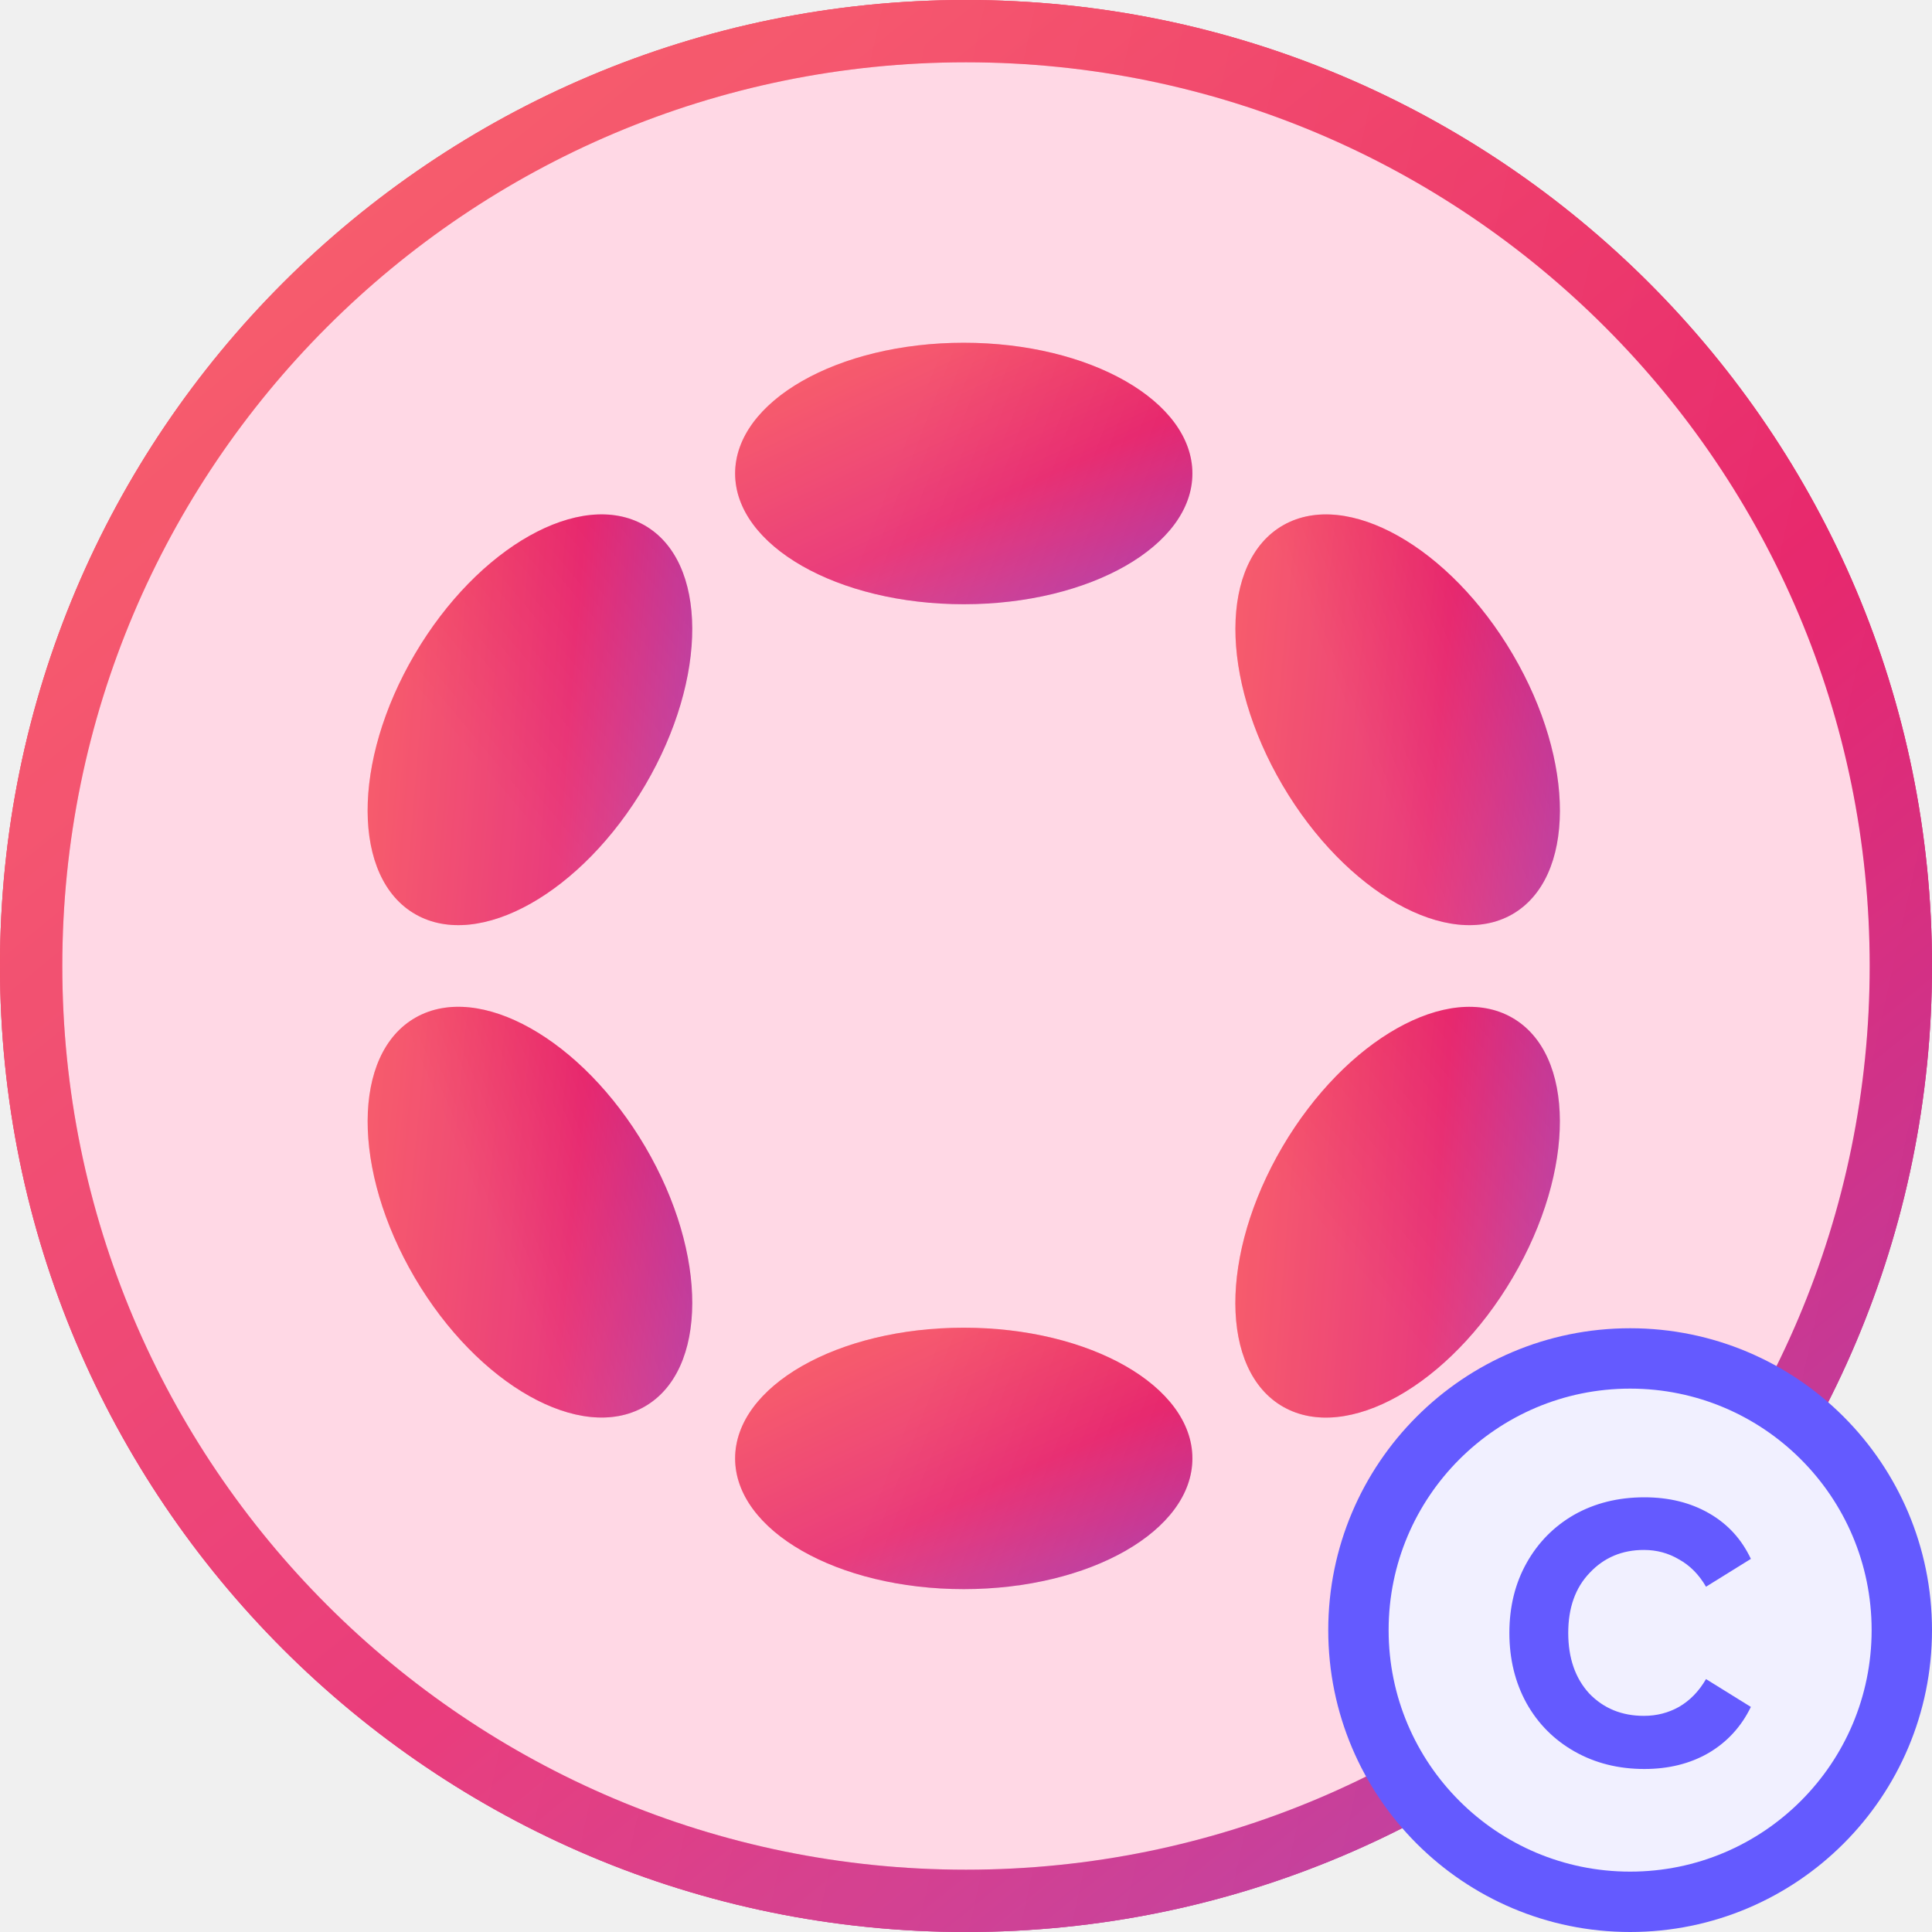
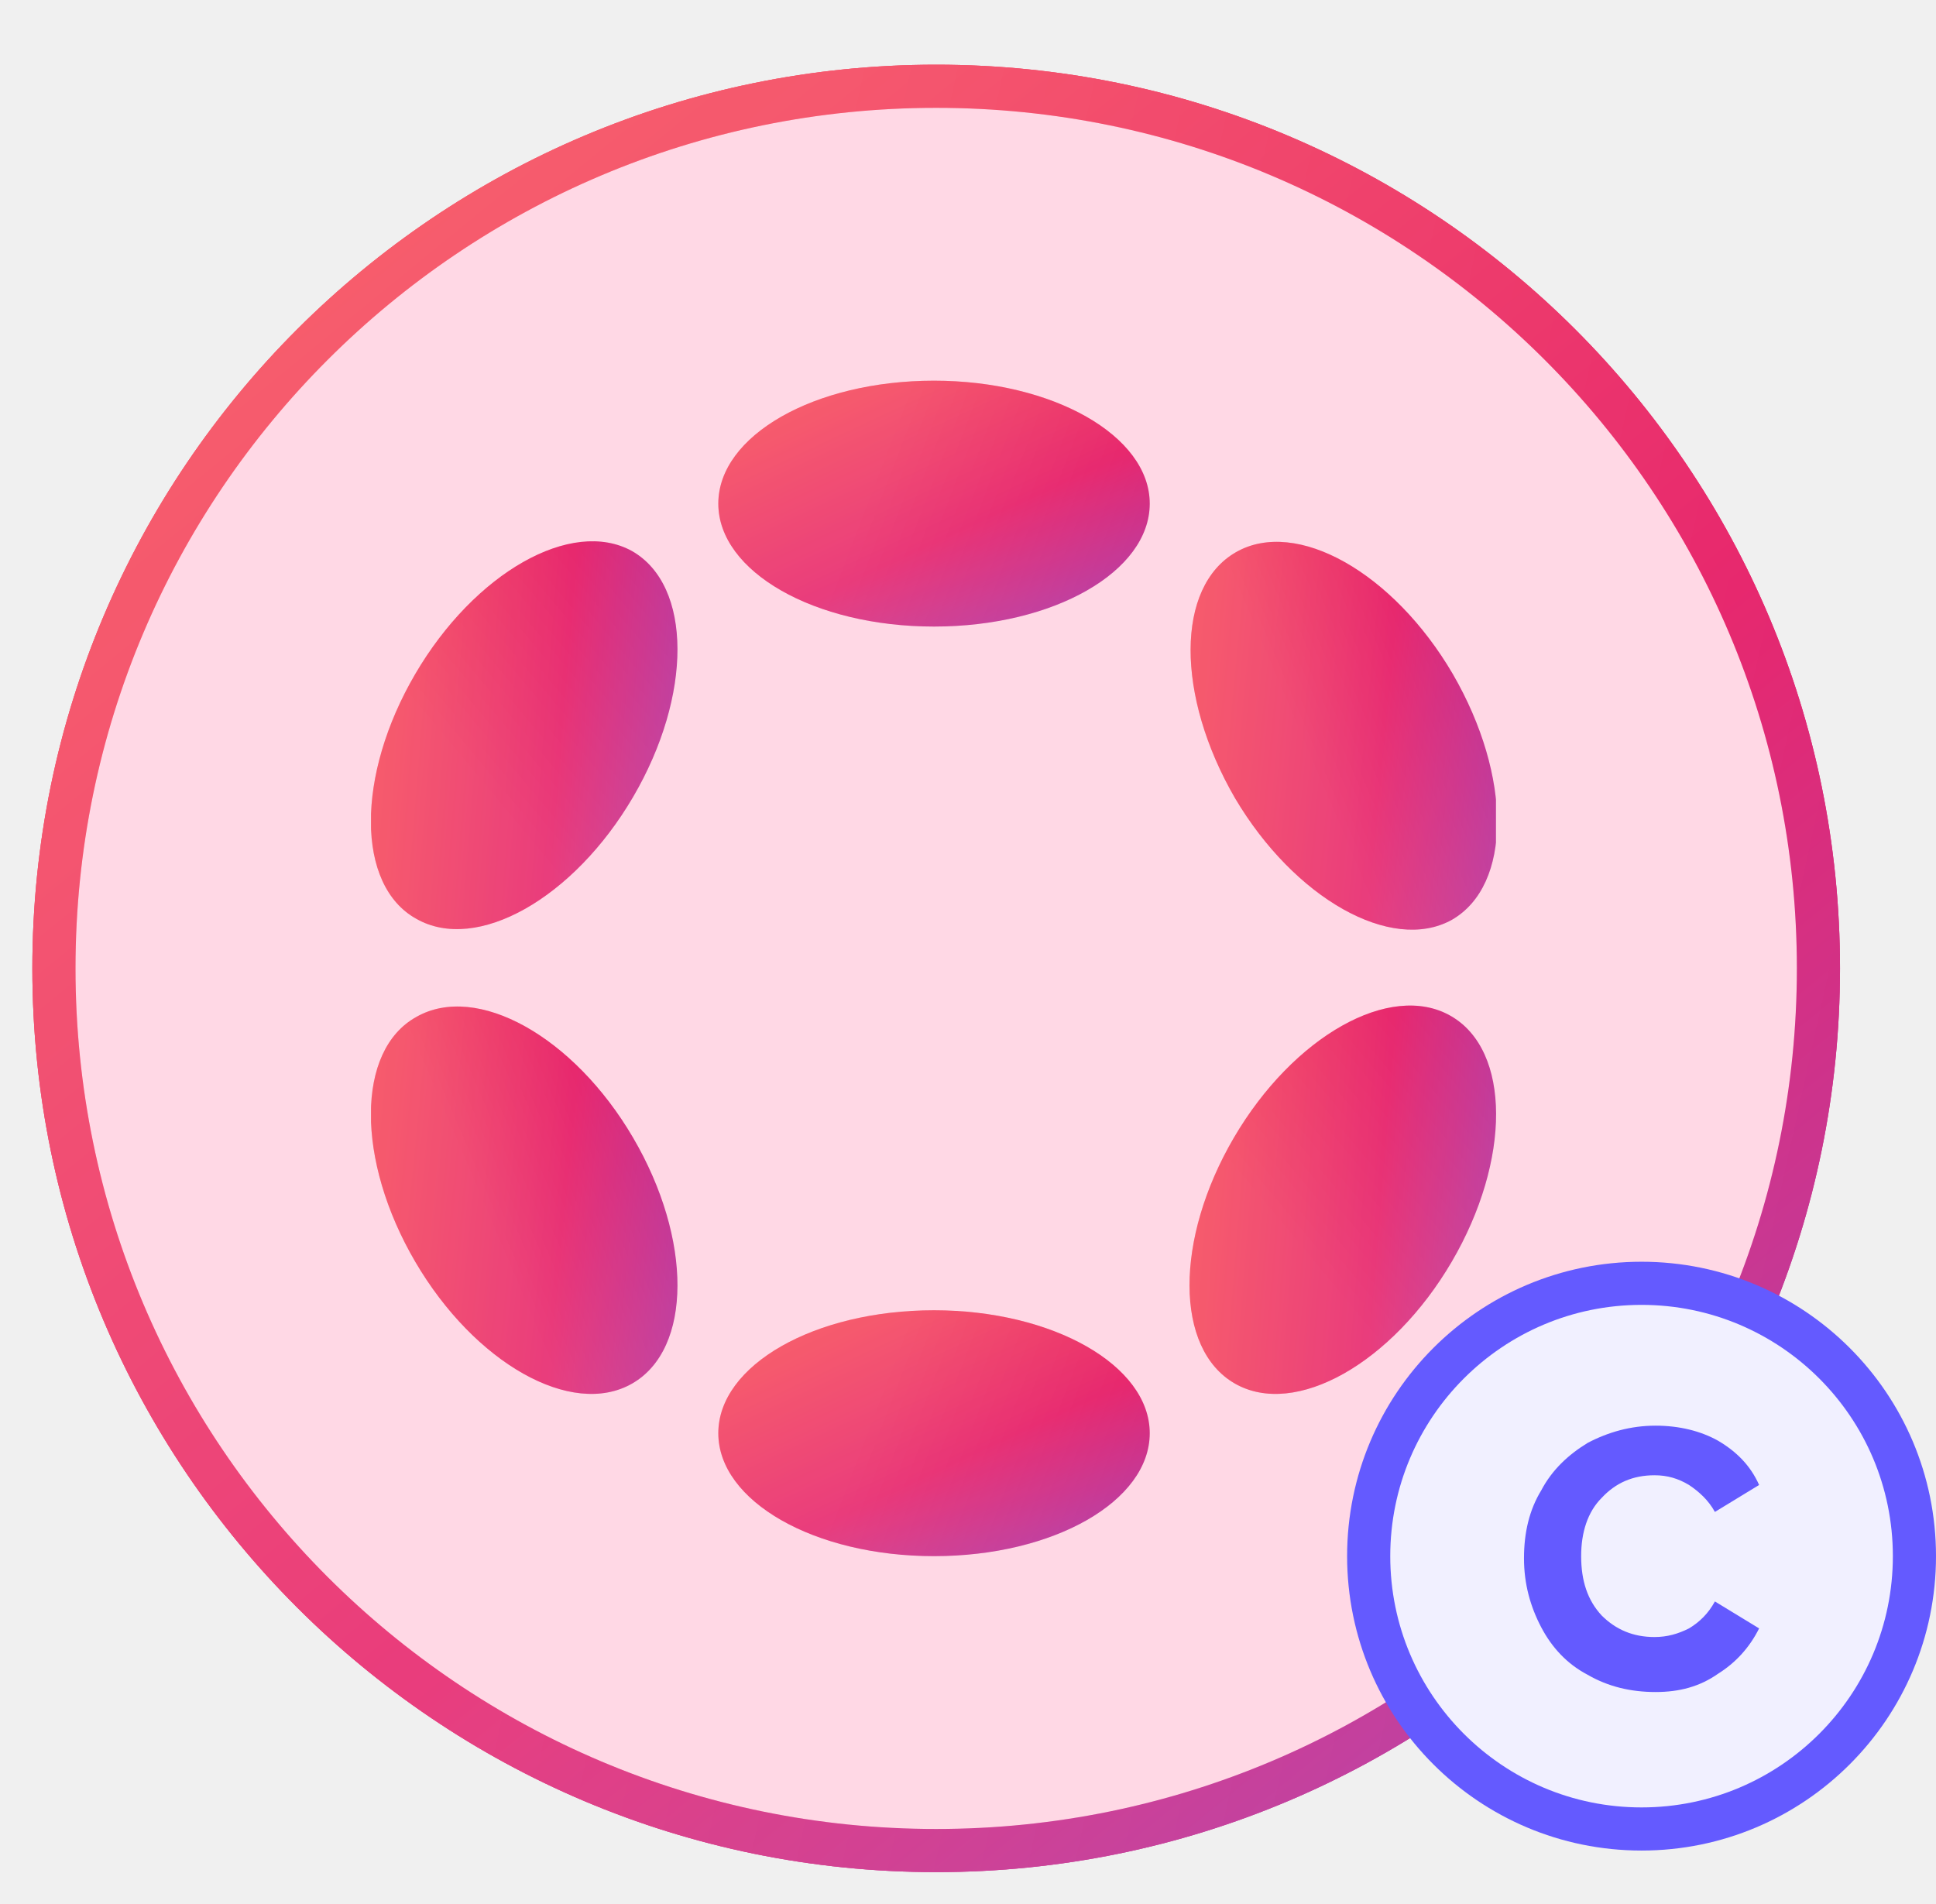
- <svg xmlns="http://www.w3.org/2000/svg" width="32" height="32" viewBox="0 0 32 32" fill="none">
-   <path d="M31.484 16C31.484 24.552 24.552 31.484 16 31.484C7.448 31.484 0.516 24.552 0.516 16C0.516 7.448 7.448 0.516 16 0.516C24.552 0.516 31.484 7.448 31.484 16Z" fill="url(#paint0_linear_203_1444)" fill-opacity="0.2" />
-   <path d="M31.484 16C31.484 24.552 24.552 31.484 16 31.484C7.448 31.484 0.516 24.552 0.516 16C0.516 7.448 7.448 0.516 16 0.516C24.552 0.516 31.484 7.448 31.484 16Z" fill="url(#paint1_linear_203_1444)" fill-opacity="0.2" />
-   <path fill-rule="evenodd" clip-rule="evenodd" d="M16 1.032C7.734 1.032 1.032 7.734 1.032 16C1.032 24.267 7.734 30.968 16 30.968C24.267 30.968 30.968 24.267 30.968 16C30.968 7.734 24.267 1.032 16 1.032ZM0 16C0 7.163 7.163 0 16 0C24.837 0 32 7.163 32 16C32 24.837 24.837 32 16 32C7.163 32 0 24.837 0 16Z" fill="url(#paint2_linear_203_1444)" />
-   <path fill-rule="evenodd" clip-rule="evenodd" d="M16 1.032C7.734 1.032 1.032 7.734 1.032 16C1.032 24.267 7.734 30.968 16 30.968C24.267 30.968 30.968 24.267 30.968 16C30.968 7.734 24.267 1.032 16 1.032ZM0 16C0 7.163 7.163 0 16 0C24.837 0 32 7.163 32 16C32 24.837 24.837 32 16 32C7.163 32 0 24.837 0 16Z" fill="url(#paint3_linear_203_1444)" fill-opacity="0.2" />
-   <path d="M31.484 16C31.484 24.552 24.552 31.484 16 31.484C7.448 31.484 0.516 24.552 0.516 16C0.516 7.448 7.448 0.516 16 0.516C24.552 0.516 31.484 7.448 31.484 16Z" fill="#FFD8E5" />
-   <path fill-rule="evenodd" clip-rule="evenodd" d="M16 1.032C7.734 1.032 1.032 7.734 1.032 16C1.032 24.267 7.734 30.968 16 30.968C24.267 30.968 30.968 24.267 30.968 16C30.968 7.734 24.267 1.032 16 1.032ZM0 16C0 7.163 7.163 0 16 0C24.837 0 32 7.163 32 16C32 24.837 24.837 32 16 32C7.163 32 0 24.837 0 16Z" fill="url(#paint4_linear_203_1444)" />
-   <path fill-rule="evenodd" clip-rule="evenodd" d="M16 1.032C7.734 1.032 1.032 7.734 1.032 16C1.032 24.267 7.734 30.968 16 30.968C24.267 30.968 30.968 24.267 30.968 16C30.968 7.734 24.267 1.032 16 1.032ZM0 16C0 7.163 7.163 0 16 0C24.837 0 32 7.163 32 16C32 24.837 24.837 32 16 32C7.163 32 0 24.837 0 16Z" fill="url(#paint5_linear_203_1444)" fill-opacity="0.2" />
-   <g clip-path="url(#clip0_203_1444)">
-     <path d="M15.963 10.008C18.055 10.008 19.75 9.038 19.75 7.843C19.75 6.647 18.055 5.677 15.963 5.677C13.872 5.677 12.176 6.647 12.176 7.843C12.176 9.038 13.872 10.008 15.963 10.008Z" fill="url(#paint6_linear_203_1444)" />
-     <path d="M15.963 10.008C18.055 10.008 19.75 9.038 19.75 7.843C19.75 6.647 18.055 5.677 15.963 5.677C13.872 5.677 12.176 6.647 12.176 7.843C12.176 9.038 13.872 10.008 15.963 10.008Z" fill="url(#paint7_linear_203_1444)" fill-opacity="0.2" />
-     <path d="M15.963 26.321C18.055 26.321 19.75 25.352 19.75 24.156C19.75 22.96 18.055 21.991 15.963 21.991C13.872 21.991 12.176 22.96 12.176 24.156C12.176 25.352 13.872 26.321 15.963 26.321Z" fill="url(#paint8_linear_203_1444)" />
-     <path d="M15.963 26.321C18.055 26.321 19.75 25.352 19.75 24.156C19.75 22.96 18.055 21.991 15.963 21.991C13.872 21.991 12.176 22.96 12.176 24.156C12.176 25.352 13.872 26.321 15.963 26.321Z" fill="url(#paint9_linear_203_1444)" fill-opacity="0.2" />
-     <path d="M10.686 13.005C11.732 11.224 11.725 9.296 10.671 8.698C9.617 8.099 7.914 9.058 6.869 10.838C5.823 12.619 5.83 14.547 6.884 15.145C7.938 15.744 9.64 14.785 10.686 13.005Z" fill="url(#paint10_linear_203_1444)" />
-     <path d="M10.686 13.005C11.732 11.224 11.725 9.296 10.671 8.698C9.617 8.099 7.914 9.058 6.869 10.838C5.823 12.619 5.83 14.547 6.884 15.145C7.938 15.744 9.64 14.785 10.686 13.005Z" fill="url(#paint11_linear_203_1444)" fill-opacity="0.2" />
-     <path d="M25.056 21.16C26.102 19.38 26.096 17.452 25.042 16.854C23.989 16.256 22.287 17.215 21.241 18.995C20.196 20.776 20.202 22.704 21.255 23.302C22.309 23.9 24.01 22.941 25.056 21.16Z" fill="url(#paint12_linear_203_1444)" />
-     <path d="M25.056 21.16C26.102 19.38 26.096 17.452 25.042 16.854C23.989 16.256 22.287 17.215 21.241 18.995C20.196 20.776 20.202 22.704 21.255 23.302C22.309 23.9 24.01 22.941 25.056 21.16Z" fill="url(#paint13_linear_203_1444)" fill-opacity="0.2" />
-     <path d="M10.671 23.301C11.725 22.703 11.732 20.774 10.687 18.994C9.641 17.214 7.939 16.255 6.884 16.854C5.83 17.452 5.824 19.38 6.869 21.161C7.915 22.941 9.617 23.899 10.671 23.301Z" fill="url(#paint14_linear_203_1444)" />
-     <path d="M10.671 23.301C11.725 22.703 11.732 20.774 10.687 18.994C9.641 17.214 7.939 16.255 6.884 16.854C5.83 17.452 5.824 19.38 6.869 21.161C7.915 22.941 9.617 23.899 10.671 23.301Z" fill="url(#paint15_linear_203_1444)" fill-opacity="0.2" />
-     <path d="M25.043 15.146C26.096 14.548 26.103 12.62 25.057 10.839C24.011 9.059 22.31 8.1 21.256 8.698C20.203 9.296 20.197 11.224 21.242 13.004C22.288 14.785 23.99 15.743 25.043 15.146Z" fill="url(#paint16_linear_203_1444)" />
-     <path d="M25.043 15.146C26.096 14.548 26.103 12.62 25.057 10.839C24.011 9.059 22.31 8.1 21.256 8.698C20.203 9.296 20.197 11.224 21.242 13.004C22.288 14.785 23.99 15.743 25.043 15.146Z" fill="url(#paint17_linear_203_1444)" fill-opacity="0.2" />
+ <svg xmlns="http://www.w3.org/2000/svg" xmlns:xlink="http://www.w3.org/1999/xlink" version="1.1" id="图层_1" x="0px" y="0px" viewBox="0 0 179.5 176.5" style="enable-background:new 0 0 179.5 176.5;" xml:space="preserve">
+   <style type="text/css">
+ 	.st0{fill:url(#SVGID_1_);fill-opacity:0.2;}
+ 	.st1{fill:url(#SVGID_00000026879842414119251550000008995275092745030051_);fill-opacity:0.2;}
+ 	.st2{fill:none;stroke:url(#SVGID_00000048465494173948506170000007384188891905136816_);stroke-width:4;}
+ 	.st3{fill:none;stroke:url(#SVGID_00000061441215177477738820000011267490731059654324_);stroke-width:4;stroke-opacity:0.2;}
+ 	.st4{fill:#FFD8E5;}
+ 	.st5{fill:none;stroke:url(#SVGID_00000023997587519871765660000001750089109340396449_);stroke-width:4;}
+ 	.st6{fill:none;stroke:url(#SVGID_00000126293070881023084370000014967675678465640633_);stroke-width:4;stroke-opacity:0.2;}
+ 	.st7{clip-path:url(#SVGID_00000181081820871185041070000012326362170665192608_);}
+ 	.st8{fill:url(#SVGID_00000140011595408926869370000007221252771022926500_);}
+ 	.st9{fill:url(#SVGID_00000174583145265711097790000000285414372606485382_);fill-opacity:0.2;}
+ 	.st10{fill:url(#SVGID_00000141418801434267016830000001725662982435903627_);}
+ 	.st11{fill:url(#SVGID_00000042009175934736860010000009337960976480109497_);fill-opacity:0.2;}
+ 	.st12{fill:url(#SVGID_00000109748756173004682590000018185486674110206642_);}
+ 	.st13{fill:url(#SVGID_00000124127387891900203370000009792836917969554056_);fill-opacity:0.2;}
+ 	.st14{fill:url(#SVGID_00000153683305979186635170000012598974657131711873_);}
+ 	.st15{fill:url(#SVGID_00000060020860769010736440000006455131147796015026_);fill-opacity:0.2;}
+ 	.st16{fill:url(#SVGID_00000177446296768500590060000002610363270346495382_);}
+ 	.st17{fill:url(#SVGID_00000150782533086396506260000014571045624971619004_);fill-opacity:0.2;}
+ 	.st18{fill:url(#SVGID_00000148642065957161006220000005424188974132206757_);}
+ 	.st19{fill:url(#SVGID_00000033349706102292524630000015487827774121782416_);fill-opacity:0.2;}
+ 	.st20{fill:#F1F0FF;stroke:#645AFF;stroke-width:4;}
+ 	.st21{fill:#645AFF;}
+ </style>
+   <linearGradient id="SVGID_1_" gradientUnits="userSpaceOnUse" x1="218.304" y1="-70.593" x2="-9.963" y2="208.957" gradientTransform="matrix(1 0 0 -1 0 180.2629)">
+     <stop offset="0" style="stop-color:#645AFF" />
+     <stop offset="0.521" style="stop-color:#E40C5B" />
+     <stop offset="0.986" style="stop-color:#FF4C3B" />
+   </linearGradient>
+   <circle class="st0" cx="86.8" cy="89.8" r="81.8" />
+   <linearGradient id="SVGID_00000168829173156760511290000015451969529890145668_" gradientUnits="userSpaceOnUse" x1="60.927" y1="96.173" x2="270.67" y2="50.092" gradientTransform="matrix(1 0 0 -1 0 180.2629)">
+     <stop offset="0" style="stop-color:#FFFFFF" />
+     <stop offset="1" style="stop-color:#FFFFFF;stop-opacity:0" />
+   </linearGradient>
+   <circle style="fill:url(#SVGID_00000168829173156760511290000015451969529890145668_);fill-opacity:0.2;" cx="86.8" cy="89.8" r="81.8" />
+   <linearGradient id="SVGID_00000136409269203282073030000009591494270298730943_" gradientUnits="userSpaceOnUse" x1="218.304" y1="-70.593" x2="-9.963" y2="208.957" gradientTransform="matrix(1 0 0 -1 0 180.2629)">
+     <stop offset="0" style="stop-color:#645AFF" />
+     <stop offset="0.521" style="stop-color:#E40C5B" />
+     <stop offset="0.986" style="stop-color:#FF4C3B" />
+   </linearGradient>
+   <circle style="fill:none;stroke:url(#SVGID_00000136409269203282073030000009591494270298730943_);stroke-width:4;" cx="86.8" cy="89.8" r="81.8" />
+   <linearGradient id="SVGID_00000005259903071189457390000006661664317544821436_" gradientUnits="userSpaceOnUse" x1="60.927" y1="96.173" x2="270.67" y2="50.092" gradientTransform="matrix(1 0 0 -1 0 180.2629)">
+     <stop offset="0" style="stop-color:#FFFFFF" />
+     <stop offset="1" style="stop-color:#FFFFFF;stop-opacity:0" />
+   </linearGradient>
+   <circle style="fill:none;stroke:url(#SVGID_00000005259903071189457390000006661664317544821436_);stroke-width:4;stroke-opacity:0.2;" cx="86.8" cy="89.8" r="81.8" />
+   <circle class="st4" cx="86.8" cy="89.8" r="81.8" />
+   <linearGradient id="SVGID_00000013908635150308350890000014193758572776259006_" gradientUnits="userSpaceOnUse" x1="218.304" y1="-70.593" x2="-9.963" y2="208.957" gradientTransform="matrix(1 0 0 -1 0 180.2629)">
+     <stop offset="0" style="stop-color:#645AFF" />
+     <stop offset="0.521" style="stop-color:#E40C5B" />
+     <stop offset="0.986" style="stop-color:#FF4C3B" />
+   </linearGradient>
+   <circle style="fill:none;stroke:url(#SVGID_00000013908635150308350890000014193758572776259006_);stroke-width:4;" cx="86.8" cy="89.8" r="81.8" />
+   <linearGradient id="SVGID_00000174595079420355516230000012173867100073204660_" gradientUnits="userSpaceOnUse" x1="60.927" y1="96.173" x2="270.67" y2="50.092" gradientTransform="matrix(1 0 0 -1 0 180.2629)">
+     <stop offset="0" style="stop-color:#FFFFFF" />
+     <stop offset="1" style="stop-color:#FFFFFF;stop-opacity:0" />
+   </linearGradient>
+   <circle style="fill:none;stroke:url(#SVGID_00000174595079420355516230000012173867100073204660_);stroke-width:4;stroke-opacity:0.2;" cx="86.8" cy="89.8" r="81.8" />
+   <g>
+     <defs>
+       <rect id="SVGID_00000149346608001079480210000012741986187136190629_" x="34.4" y="35.2" width="104.3" height="109.1" />
+     </defs>
+     <clipPath id="SVGID_00000042702458350915539340000010353301267871335822_">
+       <use xlink:href="#SVGID_00000149346608001079480210000012741986187136190629_" style="overflow:visible;" />
+     </clipPath>
+     <g style="clip-path:url(#SVGID_00000042702458350915539340000010353301267871335822_);">
+       <linearGradient id="SVGID_00000047041017809669200400000002167040187435944359_" gradientUnits="userSpaceOnUse" x1="100.963" y1="102.776" x2="75.99" y2="156.269" gradientTransform="matrix(1 0 0 -1 0 180.2629)">
+         <stop offset="0" style="stop-color:#645AFF" />
+         <stop offset="0.521" style="stop-color:#E40C5B" />
+         <stop offset="0.986" style="stop-color:#FF4C3B" />
+       </linearGradient>
+       <path style="fill:url(#SVGID_00000047041017809669200400000002167040187435944359_);" d="M86.6,58.1c11.1,0,20-5.1,20-11.4    s-9-11.4-20-11.4c-11.1,0-20,5.1-20,11.4S75.5,58.1,86.6,58.1z" />
+       <linearGradient id="SVGID_00000012441818338808619420000007583112593177876895_" gradientUnits="userSpaceOnUse" x1="80.8" y1="135.82" x2="127.654" y2="117.814" gradientTransform="matrix(1 0 0 -1 0 180.2629)">
+         <stop offset="0" style="stop-color:#FFFFFF" />
+         <stop offset="1" style="stop-color:#FFFFFF;stop-opacity:0" />
+       </linearGradient>
+       <path style="fill:url(#SVGID_00000012441818338808619420000007583112593177876895_);fill-opacity:0.2;" d="M86.6,58.1    c11.1,0,20-5.1,20-11.4s-9-11.4-20-11.4c-11.1,0-20,5.1-20,11.4S75.5,58.1,86.6,58.1z" />
+       <linearGradient id="SVGID_00000152951318862502342270000011130160309723398328_" gradientUnits="userSpaceOnUse" x1="100.963" y1="16.574" x2="75.99" y2="70.067" gradientTransform="matrix(1 0 0 -1 0 180.2629)">
+         <stop offset="0" style="stop-color:#645AFF" />
+         <stop offset="0.521" style="stop-color:#E40C5B" />
+         <stop offset="0.986" style="stop-color:#FF4C3B" />
+       </linearGradient>
+       <path style="fill:url(#SVGID_00000152951318862502342270000011130160309723398328_);" d="M86.6,144.3c11.1,0,20-5.1,20-11.4    c0-6.3-9-11.4-20-11.4c-11.1,0-20,5.1-20,11.4C66.6,139.2,75.5,144.3,86.6,144.3z" />
+       <linearGradient id="SVGID_00000099662914302750812010000017492846428830264460_" gradientUnits="userSpaceOnUse" x1="80.8" y1="49.618" x2="127.654" y2="31.613" gradientTransform="matrix(1 0 0 -1 0 180.2629)">
+         <stop offset="0" style="stop-color:#FFFFFF" />
+         <stop offset="1" style="stop-color:#FFFFFF;stop-opacity:0" />
+       </linearGradient>
+       <path style="fill:url(#SVGID_00000099662914302750812010000017492846428830264460_);fill-opacity:0.2;" d="M86.6,144.3    c11.1,0,20-5.1,20-11.4c0-6.3-9-11.4-20-11.4c-11.1,0-20,5.1-20,11.4C66.6,139.2,75.5,144.3,86.6,144.3z" />
+       <linearGradient id="SVGID_00000072272621239498456040000001660082321344308878_" gradientUnits="userSpaceOnUse" x1="83.001" y1="109.244" x2="23.306" y2="114.111" gradientTransform="matrix(1 0 0 -1 0 180.2629)">
+         <stop offset="0" style="stop-color:#645AFF" />
+         <stop offset="0.521" style="stop-color:#E40C5B" />
+         <stop offset="0.986" style="stop-color:#FF4C3B" />
+       </linearGradient>
+       <path style="fill:url(#SVGID_00000072272621239498456040000001660082321344308878_);" d="M58.7,73.9c5.5-9.4,5.5-19.6-0.1-22.8    C53,48,44,53.1,38.5,62.5C33,71.9,33,82.1,38.6,85.2C44.2,88.4,53.2,83.3,58.7,73.9z" />
+       <linearGradient id="SVGID_00000088832137099352233970000009414184198316765864_" gradientUnits="userSpaceOnUse" x1="43.873" y1="108.109" x2="82.256" y2="140.088" gradientTransform="matrix(1 0 0 -1 0 180.2629)">
+         <stop offset="0" style="stop-color:#FFFFFF" />
+         <stop offset="1" style="stop-color:#FFFFFF;stop-opacity:0" />
+       </linearGradient>
+       <path style="fill:url(#SVGID_00000088832137099352233970000009414184198316765864_);fill-opacity:0.2;" d="M58.7,73.9    c5.5-9.4,5.5-19.6-0.1-22.8C53,48,44,53.1,38.5,62.5C33,71.9,33,82.1,38.6,85.2C44.2,88.4,53.2,83.3,58.7,73.9z" />
+       <linearGradient id="SVGID_00000015352249074152497900000009455815639795581864_" gradientUnits="userSpaceOnUse" x1="158.922" y1="66.137" x2="99.261" y2="71.017" gradientTransform="matrix(1 0 0 -1 0 180.2629)">
+         <stop offset="0" style="stop-color:#645AFF" />
+         <stop offset="0.521" style="stop-color:#E40C5B" />
+         <stop offset="0.986" style="stop-color:#FF4C3B" />
+       </linearGradient>
+       <path style="fill:url(#SVGID_00000015352249074152497900000009455815639795581864_);" d="M134.6,117c5.5-9.4,5.5-19.6-0.1-22.8    c-5.6-3.2-14.6,1.9-20.1,11.3s-5.5,19.6,0.1,22.8C120.1,131.5,129.1,126.4,134.6,117z" />
+       <linearGradient id="SVGID_00000029011059377232676070000015516611061776324506_" gradientUnits="userSpaceOnUse" x1="119.813" y1="65.011" x2="158.2" y2="96.978" gradientTransform="matrix(1 0 0 -1 0 180.2629)">
+         <stop offset="0" style="stop-color:#FFFFFF" />
+         <stop offset="1" style="stop-color:#FFFFFF;stop-opacity:0" />
+       </linearGradient>
+       <path style="fill:url(#SVGID_00000029011059377232676070000015516611061776324506_);fill-opacity:0.2;" d="M134.6,117    c5.5-9.4,5.5-19.6-0.1-22.8c-5.6-3.2-14.6,1.9-20.1,11.3s-5.5,19.6,0.1,22.8C120.1,131.5,129.1,126.4,134.6,117z" />
+       <linearGradient id="SVGID_00000085936394147079256330000002084992048214712454_" gradientUnits="userSpaceOnUse" x1="86.531" y1="65.251" x2="20.715" y2="71.673" gradientTransform="matrix(1 0 0 -1 0 180.2629)">
+         <stop offset="0" style="stop-color:#645AFF" />
+         <stop offset="0.521" style="stop-color:#E40C5B" />
+         <stop offset="0.986" style="stop-color:#FF4C3B" />
+       </linearGradient>
+       <path style="fill:url(#SVGID_00000085936394147079256330000002084992048214712454_);" d="M58.6,128.3c5.6-3.2,5.6-13.4,0.1-22.8    S44.2,91.1,38.6,94.3C33,97.4,33,107.6,38.5,117S53,131.5,58.6,128.3z" />
+       <linearGradient id="SVGID_00000154411351275304632230000006914628798356744091_" gradientUnits="userSpaceOnUse" x1="45.095" y1="67.457" x2="73.582" y2="79.587" gradientTransform="matrix(1 0 0 -1 0 180.2629)">
+         <stop offset="0" style="stop-color:#FFFFFF" />
+         <stop offset="1" style="stop-color:#FFFFFF;stop-opacity:0" />
+       </linearGradient>
+       <path style="fill:url(#SVGID_00000154411351275304632230000006914628798356744091_);fill-opacity:0.2;" d="M58.6,128.3    c5.6-3.2,5.6-13.4,0.1-22.8S44.2,91.1,38.6,94.3C33,97.4,33,107.6,38.5,117S53,131.5,58.6,128.3z" />
+       <linearGradient id="SVGID_00000120542599994155271760000015433519188566913692_" gradientUnits="userSpaceOnUse" x1="162.457" y1="108.36" x2="96.668" y2="114.757" gradientTransform="matrix(1 0 0 -1 0 180.2629)">
+         <stop offset="0" style="stop-color:#645AFF" />
+         <stop offset="0.521" style="stop-color:#E40C5B" />
+         <stop offset="0.986" style="stop-color:#FF4C3B" />
+       </linearGradient>
+       <path style="fill:url(#SVGID_00000120542599994155271760000015433519188566913692_);" d="M134.6,85.3c5.6-3.2,5.6-13.3,0.1-22.8    c-5.5-9.4-14.5-14.5-20.1-11.3c-5.6,3.2-5.6,13.3-0.1,22.8C120,83.3,129,88.4,134.6,85.3z" />
+       <linearGradient id="SVGID_00000094597150678496217660000014650746776243098804_" gradientUnits="userSpaceOnUse" x1="121.039" y1="110.552" x2="149.506" y2="122.677" gradientTransform="matrix(1 0 0 -1 0 180.2629)">
+         <stop offset="0" style="stop-color:#FFFFFF" />
+         <stop offset="1" style="stop-color:#FFFFFF;stop-opacity:0" />
+       </linearGradient>
+       <path style="fill:url(#SVGID_00000094597150678496217660000014650746776243098804_);fill-opacity:0.2;" d="M134.6,85.3    c5.6-3.2,5.6-13.3,0.1-22.8c-5.5-9.4-14.5-14.5-20.1-11.3c-5.6,3.2-5.6,13.3-0.1,22.8C120,83.3,129,88.4,134.6,85.3z" />
+     </g>
  </g>
-   <circle cx="27" cy="27" r="4.5" fill="#F1F0FF" stroke="#645AFF" />
-   <path d="M27.236 29.3C26.808 29.3 26.424 29.204 26.083 29.012C25.743 28.82 25.477 28.554 25.286 28.214C25.095 27.869 25 27.479 25 27.046C25 26.613 25.095 26.226 25.286 25.886C25.477 25.546 25.74 25.28 26.075 25.088C26.416 24.896 26.803 24.8 27.236 24.8C27.643 24.8 27.999 24.888 28.304 25.063C28.613 25.239 28.845 25.491 29 25.82L28.257 26.281C28.139 26.078 27.989 25.927 27.808 25.828C27.633 25.724 27.44 25.672 27.228 25.672C26.867 25.672 26.568 25.798 26.331 26.05C26.093 26.297 25.975 26.629 25.975 27.046C25.975 27.463 26.091 27.797 26.323 28.05C26.56 28.296 26.862 28.42 27.228 28.42C27.44 28.42 27.633 28.37 27.808 28.272C27.989 28.168 28.139 28.014 28.257 27.811L29 28.272C28.84 28.601 28.605 28.856 28.296 29.037C27.992 29.212 27.638 29.3 27.236 29.3Z" fill="#645AFF" />
-   <defs>
-     <linearGradient id="paint0_linear_203_1444" x1="44.032" y1="43.923" x2="0.833" y2="-8.982" gradientUnits="userSpaceOnUse">
-       <stop stop-color="#645AFF" />
-       <stop offset="0.521" stop-color="#E40C5B" />
-       <stop offset="0.986" stop-color="#FF4C3B" />
-     </linearGradient>
-     <linearGradient id="paint1_linear_203_1444" x1="17.071" y1="-12.207" x2="56.764" y2="-3.486" gradientUnits="userSpaceOnUse">
-       <stop stop-color="white" />
-       <stop offset="1" stop-color="white" stop-opacity="0" />
-     </linearGradient>
-     <linearGradient id="paint2_linear_203_1444" x1="44.967" y1="44.853" x2="0.328" y2="-9.814" gradientUnits="userSpaceOnUse">
-       <stop stop-color="#645AFF" />
-       <stop offset="0.521" stop-color="#E40C5B" />
-       <stop offset="0.986" stop-color="#FF4C3B" />
-     </linearGradient>
-     <linearGradient id="paint3_linear_203_1444" x1="17.107" y1="-13.147" x2="58.123" y2="-4.135" gradientUnits="userSpaceOnUse">
-       <stop stop-color="white" />
-       <stop offset="1" stop-color="white" stop-opacity="0" />
-     </linearGradient>
-     <linearGradient id="paint4_linear_203_1444" x1="44.967" y1="44.853" x2="0.328" y2="-9.814" gradientUnits="userSpaceOnUse">
-       <stop stop-color="#645AFF" />
-       <stop offset="0.521" stop-color="#E40C5B" />
-       <stop offset="0.986" stop-color="#FF4C3B" />
-     </linearGradient>
-     <linearGradient id="paint5_linear_203_1444" x1="17.107" y1="-13.147" x2="58.123" y2="-4.135" gradientUnits="userSpaceOnUse">
-       <stop stop-color="white" />
-       <stop offset="1" stop-color="white" stop-opacity="0" />
-     </linearGradient>
-     <linearGradient id="paint6_linear_203_1444" x1="22.819" y1="11.747" x2="18.093" y2="1.623" gradientUnits="userSpaceOnUse">
-       <stop stop-color="#645AFF" />
-       <stop offset="0.521" stop-color="#E40C5B" />
-       <stop offset="0.986" stop-color="#FF4C3B" />
-     </linearGradient>
-     <linearGradient id="paint7_linear_203_1444" x1="16.225" y1="3.899" x2="25.092" y2="7.306" gradientUnits="userSpaceOnUse">
-       <stop stop-color="white" />
-       <stop offset="1" stop-color="white" stop-opacity="0" />
-     </linearGradient>
-     <linearGradient id="paint8_linear_203_1444" x1="22.819" y1="28.06" x2="18.093" y2="17.937" gradientUnits="userSpaceOnUse">
-       <stop stop-color="#645AFF" />
-       <stop offset="0.521" stop-color="#E40C5B" />
-       <stop offset="0.986" stop-color="#FF4C3B" />
-     </linearGradient>
-     <linearGradient id="paint9_linear_203_1444" x1="16.225" y1="20.212" x2="25.092" y2="23.619" gradientUnits="userSpaceOnUse">
-       <stop stop-color="white" />
-       <stop offset="1" stop-color="white" stop-opacity="0" />
-     </linearGradient>
-     <linearGradient id="paint10_linear_203_1444" x1="15.647" y1="8.039" x2="4.35" y2="7.117" gradientUnits="userSpaceOnUse">
-       <stop stop-color="#645AFF" />
-       <stop offset="0.521" stop-color="#E40C5B" />
-       <stop offset="0.986" stop-color="#FF4C3B" />
-     </linearGradient>
-     <linearGradient id="paint11_linear_203_1444" x1="5.431" y1="9.725" x2="12.695" y2="3.673" gradientUnits="userSpaceOnUse">
-       <stop stop-color="white" />
-       <stop offset="1" stop-color="white" stop-opacity="0" />
-     </linearGradient>
-     <linearGradient id="paint12_linear_203_1444" x1="30.016" y1="16.194" x2="18.726" y2="15.27" gradientUnits="userSpaceOnUse">
-       <stop stop-color="#645AFF" />
-       <stop offset="0.521" stop-color="#E40C5B" />
-       <stop offset="0.986" stop-color="#FF4C3B" />
-     </linearGradient>
-     <linearGradient id="paint13_linear_203_1444" x1="19.805" y1="17.883" x2="27.07" y2="11.833" gradientUnits="userSpaceOnUse">
-       <stop stop-color="white" />
-       <stop offset="1" stop-color="white" stop-opacity="0" />
-     </linearGradient>
-     <linearGradient id="paint14_linear_203_1444" x1="15.648" y1="23.93" x2="3.192" y2="22.715" gradientUnits="userSpaceOnUse">
-       <stop stop-color="#645AFF" />
-       <stop offset="0.521" stop-color="#E40C5B" />
-       <stop offset="0.986" stop-color="#FF4C3B" />
-     </linearGradient>
-     <linearGradient id="paint15_linear_203_1444" x1="5.461" y1="14.13" x2="10.852" y2="11.834" gradientUnits="userSpaceOnUse">
-       <stop stop-color="white" />
-       <stop offset="1" stop-color="white" stop-opacity="0" />
-     </linearGradient>
-     <linearGradient id="paint16_linear_203_1444" x1="30.017" y1="15.776" x2="17.567" y2="14.565" gradientUnits="userSpaceOnUse">
-       <stop stop-color="#645AFF" />
-       <stop offset="0.521" stop-color="#E40C5B" />
-       <stop offset="0.986" stop-color="#FF4C3B" />
-     </linearGradient>
-     <linearGradient id="paint17_linear_203_1444" x1="19.832" y1="5.974" x2="25.22" y2="3.68" gradientUnits="userSpaceOnUse">
-       <stop stop-color="white" />
-       <stop offset="1" stop-color="white" stop-opacity="0" />
-     </linearGradient>
-     <clipPath id="clip0_203_1444">
-       <rect width="19.747" height="20.645" fill="white" transform="translate(6.09022 5.67749)" />
-     </clipPath>
-   </defs>
+   <circle class="st20" cx="152.2" cy="144.3" r="25.3" />
+   <path class="st21" d="M153.5,156.9c-2.3,0-4.4-0.5-6.3-1.6c-1.9-1-3.3-2.5-4.3-4.4c-1-1.9-1.6-4-1.6-6.4c0-2.4,0.5-4.5,1.6-6.3  c1-1.9,2.5-3.3,4.3-4.4c1.9-1,4-1.6,6.3-1.6c2.2,0,4.2,0.5,5.8,1.4c1.7,1,3,2.3,3.8,4.1l-4.1,2.5c-0.6-1.1-1.5-1.9-2.4-2.5  c-1-0.6-2-0.9-3.2-0.9c-2,0-3.6,0.7-4.9,2.1c-1.3,1.3-1.9,3.2-1.9,5.4c0,2.3,0.6,4.1,1.9,5.5c1.3,1.3,2.9,2,4.9,2  c1.2,0,2.2-0.3,3.2-0.8c1-0.6,1.8-1.4,2.4-2.5l4.1,2.5c-0.9,1.8-2.2,3.2-3.8,4.2C157.6,156.4,155.7,156.9,153.5,156.9z" />
</svg>
